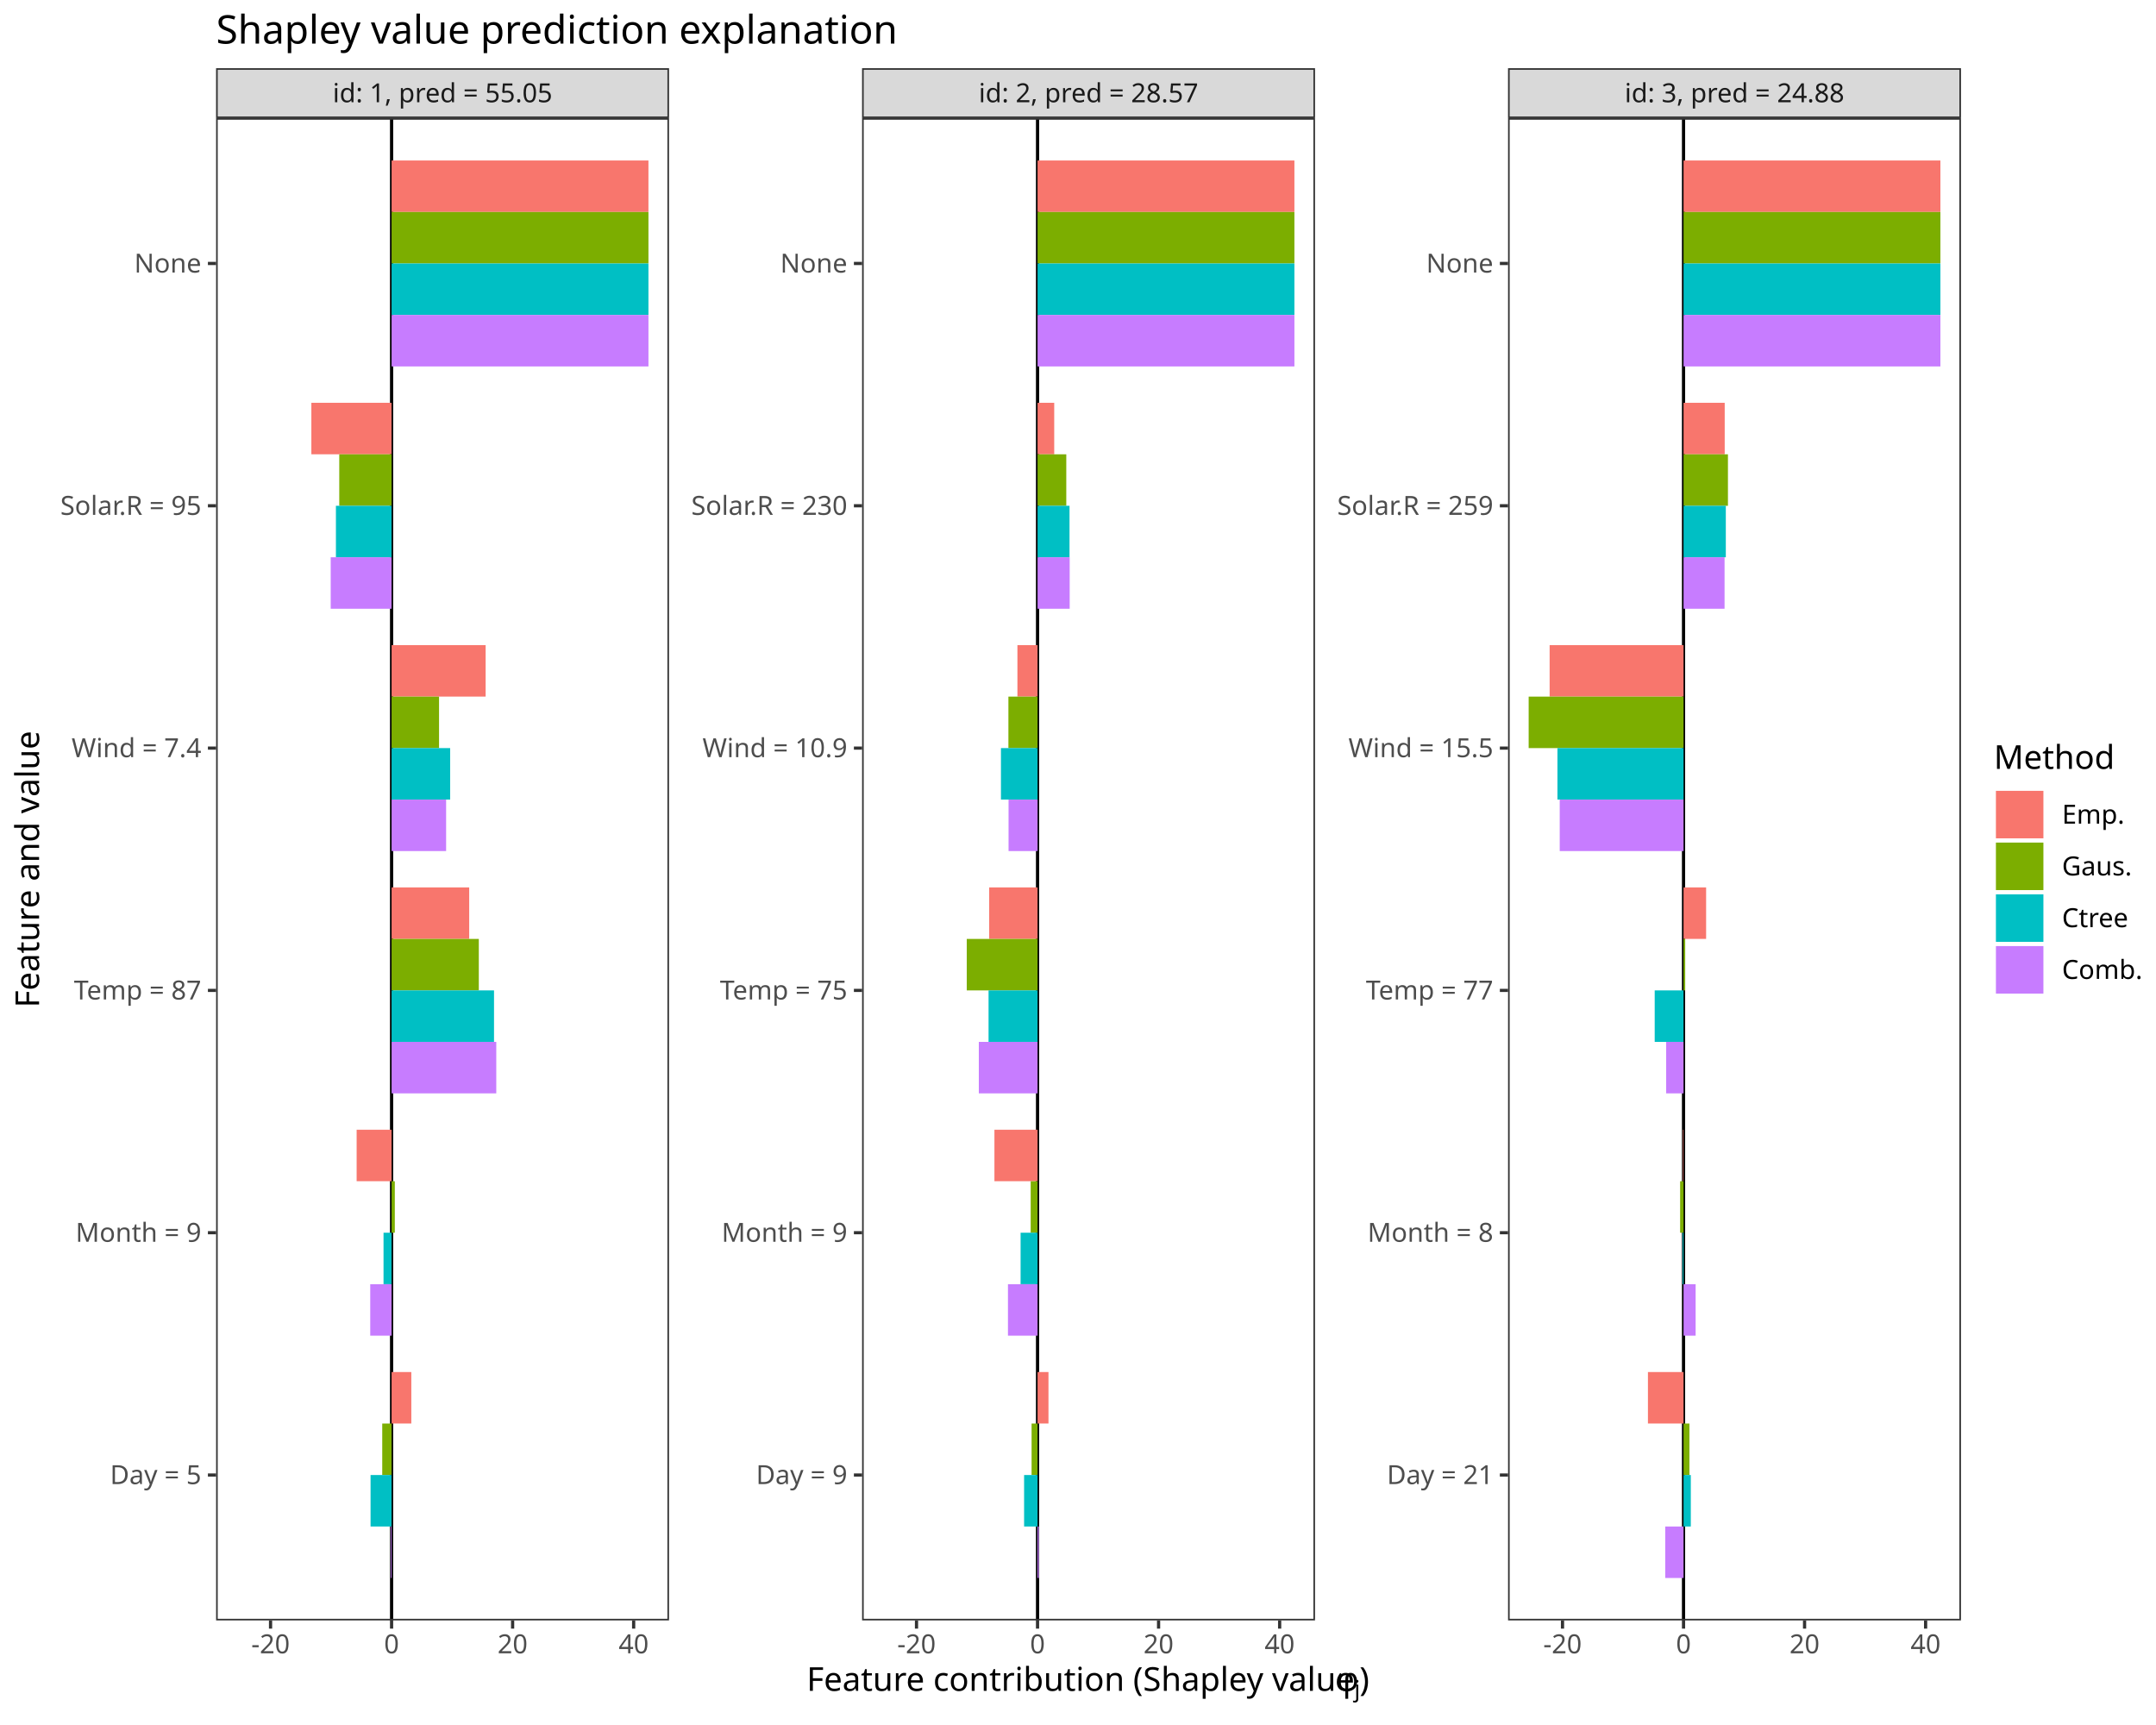
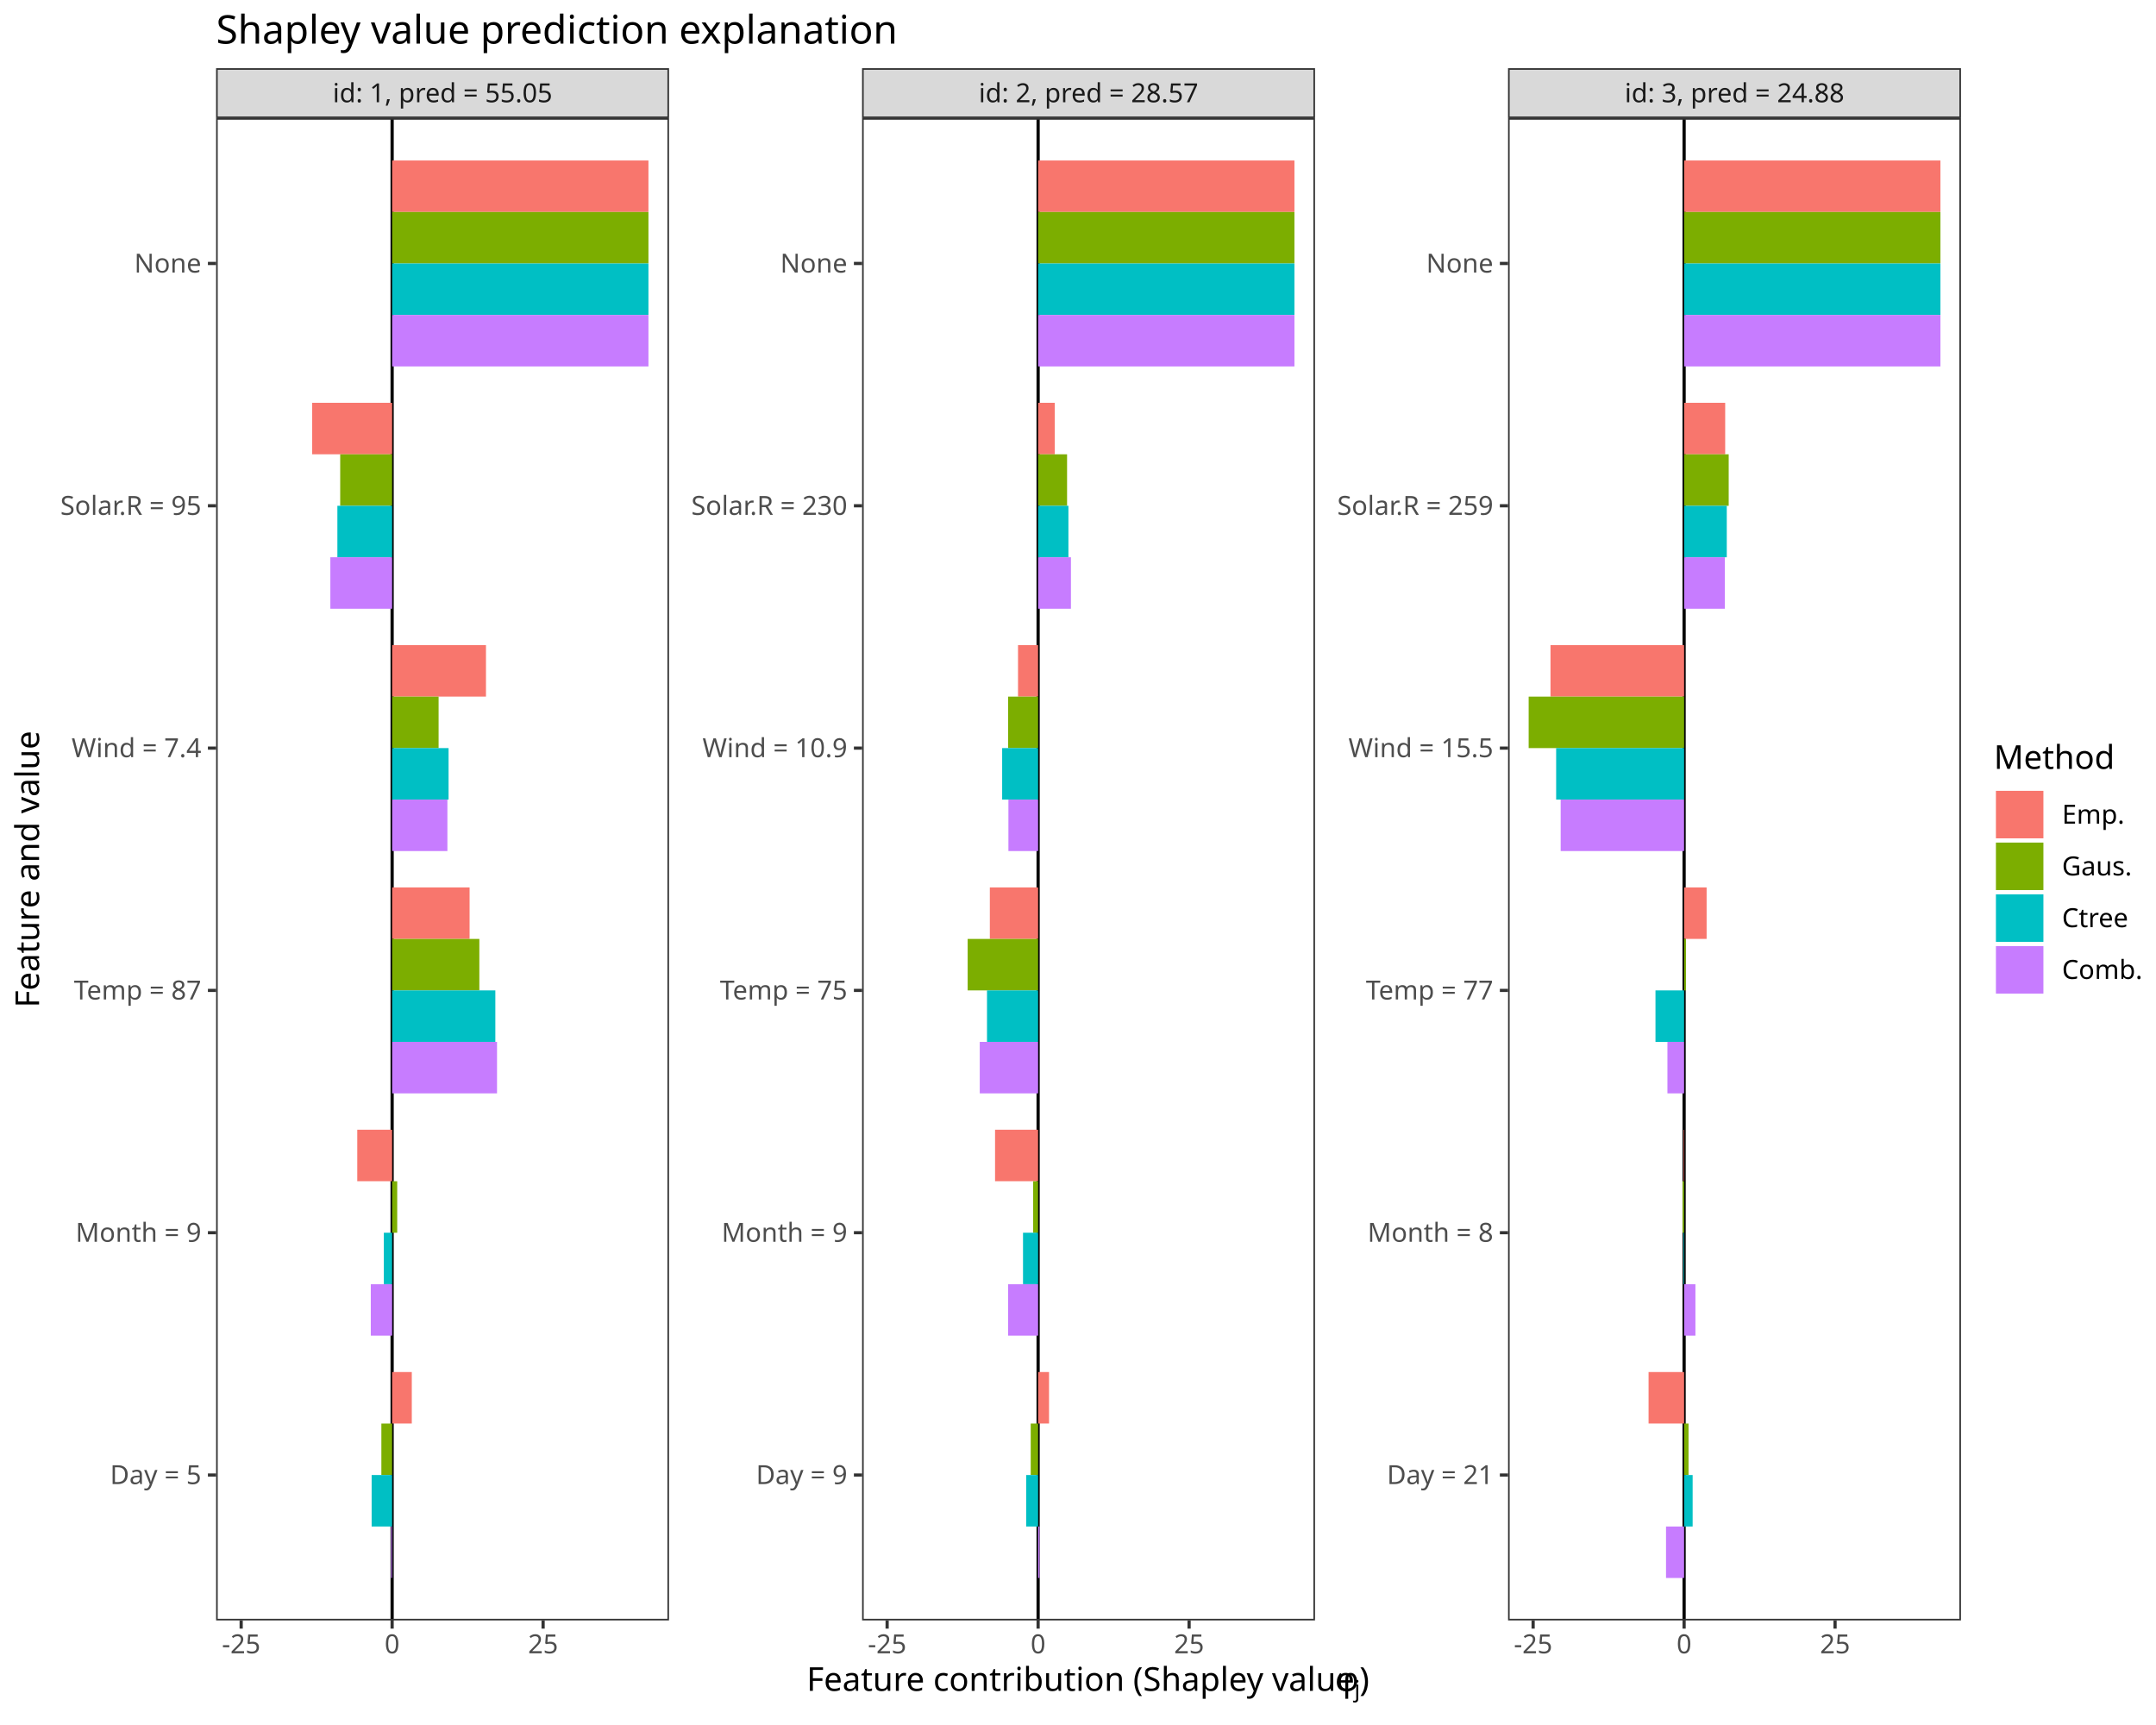
<svg xmlns="http://www.w3.org/2000/svg" class="svglite" data-engine-version="2.0" width="720.00pt" height="576.00pt" viewBox="0 0 720.00 576.00">
  <defs>
    <style type="text/css">
    .svglite line, .svglite polyline, .svglite polygon, .svglite path, .svglite rect, .svglite circle {
      fill: none;
      stroke: #000000;
      stroke-linecap: round;
      stroke-linejoin: round;
      stroke-miterlimit: 10.00;
    }
  </style>
  </defs>
  <rect width="100%" height="100%" style="stroke: none; fill: #FFFFFF;" />
  <defs>
    <clipPath id="cpMC4wMHw3MjAuMDB8MC4wMHw1NzYuMDA=">
      <rect x="0.00" y="0.00" width="720.00" height="576.00" />
    </clipPath>
  </defs>
  <g clip-path="url(#cpMC4wMHw3MjAuMDB8MC4wMHw1NzYuMDA=)">
    <rect x="0" y="0.00" width="720.00" height="576.00" style="stroke-width: 1.07; stroke: #FFFFFF; fill: #FFFFFF;" />
  </g>
  <defs>
    <clipPath id="cpNzIuMTd8MjIzLjQzfDM5LjQzfDU0MS4wOA==">
      <rect x="72.17" y="39.43" width="151.25" height="501.64" />
    </clipPath>
  </defs>
  <g clip-path="url(#cpNzIuMTd8MjIzLjQzfDM5LjQzfDU0MS4wOA==)">
    <rect x="72.17" y="39.43" width="151.25" height="501.64" style="stroke-width: 1.07; stroke: none; fill: #FFFFFF;" />
-     <line x1="130.77" y1="1042.72" x2="130.77" y2="-462.21" style="stroke-width: 1.07; stroke-linecap: butt;" />
-     <rect x="130.77" y="53.59" width="85.78" height="17.19" style="stroke-width: 1.07; stroke: none; stroke-linecap: butt; stroke-linejoin: miter; fill: #F8766D;" />
-     <rect x="130.77" y="70.79" width="85.78" height="17.19" style="stroke-width: 1.07; stroke: none; stroke-linecap: butt; stroke-linejoin: miter; fill: #7CAE00;" />
-     <rect x="130.77" y="87.98" width="85.78" height="17.19" style="stroke-width: 1.07; stroke: none; stroke-linecap: butt; stroke-linejoin: miter; fill: #00BFC4;" />
-     <rect x="130.77" y="105.17" width="85.78" height="17.19" style="stroke-width: 1.07; stroke: none; stroke-linecap: butt; stroke-linejoin: miter; fill: #C77CFF;" />
-     <rect x="103.98" y="134.50" width="26.78" height="17.19" style="stroke-width: 1.07; stroke: none; stroke-linecap: butt; stroke-linejoin: miter; fill: #F8766D;" />
-     <rect x="113.30" y="151.70" width="17.47" height="17.19" style="stroke-width: 1.07; stroke: none; stroke-linecap: butt; stroke-linejoin: miter; fill: #7CAE00;" />
-     <rect x="112.18" y="168.89" width="18.59" height="17.19" style="stroke-width: 1.07; stroke: none; stroke-linecap: butt; stroke-linejoin: miter; fill: #00BFC4;" />
-     <rect x="110.44" y="186.08" width="20.32" height="17.19" style="stroke-width: 1.07; stroke: none; stroke-linecap: butt; stroke-linejoin: miter; fill: #C77CFF;" />
-     <rect x="130.77" y="215.41" width="31.41" height="17.19" style="stroke-width: 1.07; stroke: none; stroke-linecap: butt; stroke-linejoin: miter; fill: #F8766D;" />
-     <rect x="130.77" y="232.61" width="15.85" height="17.19" style="stroke-width: 1.07; stroke: none; stroke-linecap: butt; stroke-linejoin: miter; fill: #7CAE00;" />
-     <rect x="130.77" y="249.80" width="19.56" height="17.19" style="stroke-width: 1.07; stroke: none; stroke-linecap: butt; stroke-linejoin: miter; fill: #00BFC4;" />
-     <rect x="130.77" y="266.99" width="18.21" height="17.19" style="stroke-width: 1.07; stroke: none; stroke-linecap: butt; stroke-linejoin: miter; fill: #C77CFF;" />
-     <rect x="130.77" y="296.32" width="25.92" height="17.19" style="stroke-width: 1.07; stroke: none; stroke-linecap: butt; stroke-linejoin: miter; fill: #F8766D;" />
-     <rect x="130.77" y="313.52" width="29.13" height="17.19" style="stroke-width: 1.07; stroke: none; stroke-linecap: butt; stroke-linejoin: miter; fill: #7CAE00;" />
-     <rect x="130.77" y="330.71" width="34.21" height="17.19" style="stroke-width: 1.07; stroke: none; stroke-linecap: butt; stroke-linejoin: miter; fill: #00BFC4;" />
-     <rect x="130.77" y="347.90" width="34.96" height="17.19" style="stroke-width: 1.07; stroke: none; stroke-linecap: butt; stroke-linejoin: miter; fill: #C77CFF;" />
-     <rect x="119.10" y="377.23" width="11.67" height="17.19" style="stroke-width: 1.07; stroke: none; stroke-linecap: butt; stroke-linejoin: miter; fill: #F8766D;" />
-     <rect x="130.77" y="394.43" width="1.08" height="17.19" style="stroke-width: 1.07; stroke: none; stroke-linecap: butt; stroke-linejoin: miter; fill: #7CAE00;" />
-     <rect x="128.08" y="411.62" width="2.69" height="17.19" style="stroke-width: 1.07; stroke: none; stroke-linecap: butt; stroke-linejoin: miter; fill: #00BFC4;" />
-     <rect x="123.64" y="428.81" width="7.13" height="17.19" style="stroke-width: 1.07; stroke: none; stroke-linecap: butt; stroke-linejoin: miter; fill: #C77CFF;" />
-     <rect x="130.77" y="458.14" width="6.59" height="17.19" style="stroke-width: 1.07; stroke: none; stroke-linecap: butt; stroke-linejoin: miter; fill: #F8766D;" />
-     <rect x="127.65" y="475.34" width="3.12" height="17.19" style="stroke-width: 1.07; stroke: none; stroke-linecap: butt; stroke-linejoin: miter; fill: #7CAE00;" />
-     <rect x="123.75" y="492.53" width="7.02" height="17.19" style="stroke-width: 1.07; stroke: none; stroke-linecap: butt; stroke-linejoin: miter; fill: #00BFC4;" />
-     <rect x="130.52" y="509.72" width="0.24" height="17.19" style="stroke-width: 1.07; stroke: none; stroke-linecap: butt; stroke-linejoin: miter; fill: #C77CFF;" />
+     <line x1="130.95" y1="1042.72" x2="130.95" y2="-462.21" style="stroke-width: 1.07; stroke-linecap: butt;" />
+     <rect x="130.95" y="53.59" width="85.60" height="17.19" style="stroke-width: 1.07; stroke: none; stroke-linecap: butt; stroke-linejoin: miter; fill: #F8766D;" />
+     <rect x="130.95" y="70.79" width="85.60" height="17.19" style="stroke-width: 1.07; stroke: none; stroke-linecap: butt; stroke-linejoin: miter; fill: #7CAE00;" />
+     <rect x="130.95" y="87.98" width="85.60" height="17.19" style="stroke-width: 1.07; stroke: none; stroke-linecap: butt; stroke-linejoin: miter; fill: #00BFC4;" />
+     <rect x="130.95" y="105.17" width="85.60" height="17.19" style="stroke-width: 1.07; stroke: none; stroke-linecap: butt; stroke-linejoin: miter; fill: #C77CFF;" />
+     <rect x="104.23" y="134.50" width="26.73" height="17.19" style="stroke-width: 1.07; stroke: none; stroke-linecap: butt; stroke-linejoin: miter; fill: #F8766D;" />
+     <rect x="113.61" y="151.70" width="17.34" height="17.19" style="stroke-width: 1.07; stroke: none; stroke-linecap: butt; stroke-linejoin: miter; fill: #7CAE00;" />
+     <rect x="112.67" y="168.89" width="18.29" height="17.19" style="stroke-width: 1.07; stroke: none; stroke-linecap: butt; stroke-linejoin: miter; fill: #00BFC4;" />
+     <rect x="110.32" y="186.08" width="20.63" height="17.19" style="stroke-width: 1.07; stroke: none; stroke-linecap: butt; stroke-linejoin: miter; fill: #C77CFF;" />
+     <rect x="130.95" y="215.41" width="31.34" height="17.19" style="stroke-width: 1.07; stroke: none; stroke-linecap: butt; stroke-linejoin: miter; fill: #F8766D;" />
+     <rect x="130.95" y="232.61" width="15.52" height="17.19" style="stroke-width: 1.07; stroke: none; stroke-linecap: butt; stroke-linejoin: miter; fill: #7CAE00;" />
+     <rect x="130.95" y="249.80" width="18.85" height="17.19" style="stroke-width: 1.07; stroke: none; stroke-linecap: butt; stroke-linejoin: miter; fill: #00BFC4;" />
+     <rect x="130.95" y="266.99" width="18.46" height="17.19" style="stroke-width: 1.07; stroke: none; stroke-linecap: butt; stroke-linejoin: miter; fill: #C77CFF;" />
+     <rect x="130.95" y="296.32" width="25.87" height="17.19" style="stroke-width: 1.07; stroke: none; stroke-linecap: butt; stroke-linejoin: miter; fill: #F8766D;" />
+     <rect x="130.95" y="313.52" width="29.13" height="17.19" style="stroke-width: 1.07; stroke: none; stroke-linecap: butt; stroke-linejoin: miter; fill: #7CAE00;" />
+     <rect x="130.95" y="330.71" width="34.47" height="17.19" style="stroke-width: 1.07; stroke: none; stroke-linecap: butt; stroke-linejoin: miter; fill: #00BFC4;" />
+     <rect x="130.95" y="347.90" width="35.03" height="17.19" style="stroke-width: 1.07; stroke: none; stroke-linecap: butt; stroke-linejoin: miter; fill: #C77CFF;" />
+     <rect x="119.31" y="377.23" width="11.64" height="17.19" style="stroke-width: 1.07; stroke: none; stroke-linecap: butt; stroke-linejoin: miter; fill: #F8766D;" />
+     <rect x="130.95" y="394.43" width="1.70" height="17.19" style="stroke-width: 1.07; stroke: none; stroke-linecap: butt; stroke-linejoin: miter; fill: #7CAE00;" />
+     <rect x="128.18" y="411.62" width="2.77" height="17.19" style="stroke-width: 1.07; stroke: none; stroke-linecap: butt; stroke-linejoin: miter; fill: #00BFC4;" />
+     <rect x="123.83" y="428.81" width="7.13" height="17.19" style="stroke-width: 1.07; stroke: none; stroke-linecap: butt; stroke-linejoin: miter; fill: #C77CFF;" />
+     <rect x="130.95" y="458.14" width="6.57" height="17.19" style="stroke-width: 1.07; stroke: none; stroke-linecap: butt; stroke-linejoin: miter; fill: #F8766D;" />
+     <rect x="127.36" y="475.34" width="3.59" height="17.19" style="stroke-width: 1.07; stroke: none; stroke-linecap: butt; stroke-linejoin: miter; fill: #7CAE00;" />
+     <rect x="124.11" y="492.53" width="6.84" height="17.19" style="stroke-width: 1.07; stroke: none; stroke-linecap: butt; stroke-linejoin: miter; fill: #00BFC4;" />
+     <rect x="130.63" y="509.72" width="0.32" height="17.19" style="stroke-width: 1.07; stroke: none; stroke-linecap: butt; stroke-linejoin: miter; fill: #C77CFF;" />
    <rect x="72.17" y="39.43" width="151.25" height="501.64" style="stroke-width: 1.07; stroke: #333333;" />
  </g>
  <g clip-path="url(#cpMC4wMHw3MjAuMDB8MC4wMHw1NzYuMDA=)">
</g>
  <defs>
    <clipPath id="cpMjg3LjkwfDQzOS4xNXwzOS40M3w1NDEuMDg=">
      <rect x="287.90" y="39.43" width="151.25" height="501.64" />
    </clipPath>
  </defs>
  <g clip-path="url(#cpMjg3LjkwfDQzOS4xNXwzOS40M3w1NDEuMDg=)">
    <rect x="287.90" y="39.43" width="151.25" height="501.64" style="stroke-width: 1.07; stroke: none; fill: #FFFFFF;" />
-     <line x1="346.49" y1="1042.72" x2="346.49" y2="-462.21" style="stroke-width: 1.07; stroke-linecap: butt;" />
-     <rect x="346.49" y="53.59" width="85.78" height="17.19" style="stroke-width: 1.07; stroke: none; stroke-linecap: butt; stroke-linejoin: miter; fill: #F8766D;" />
-     <rect x="346.49" y="70.79" width="85.78" height="17.19" style="stroke-width: 1.07; stroke: none; stroke-linecap: butt; stroke-linejoin: miter; fill: #7CAE00;" />
-     <rect x="346.49" y="87.98" width="85.78" height="17.19" style="stroke-width: 1.07; stroke: none; stroke-linecap: butt; stroke-linejoin: miter; fill: #00BFC4;" />
-     <rect x="346.49" y="105.17" width="85.78" height="17.19" style="stroke-width: 1.07; stroke: none; stroke-linecap: butt; stroke-linejoin: miter; fill: #C77CFF;" />
-     <rect x="346.49" y="134.50" width="5.57" height="17.19" style="stroke-width: 1.07; stroke: none; stroke-linecap: butt; stroke-linejoin: miter; fill: #F8766D;" />
-     <rect x="346.49" y="151.70" width="9.60" height="17.19" style="stroke-width: 1.07; stroke: none; stroke-linecap: butt; stroke-linejoin: miter; fill: #7CAE00;" />
-     <rect x="346.49" y="168.89" width="10.68" height="17.19" style="stroke-width: 1.07; stroke: none; stroke-linecap: butt; stroke-linejoin: miter; fill: #00BFC4;" />
-     <rect x="346.49" y="186.08" width="10.73" height="17.19" style="stroke-width: 1.07; stroke: none; stroke-linecap: butt; stroke-linejoin: miter; fill: #C77CFF;" />
-     <rect x="339.77" y="215.41" width="6.72" height="17.19" style="stroke-width: 1.07; stroke: none; stroke-linecap: butt; stroke-linejoin: miter; fill: #F8766D;" />
-     <rect x="336.76" y="232.61" width="9.73" height="17.19" style="stroke-width: 1.07; stroke: none; stroke-linecap: butt; stroke-linejoin: miter; fill: #7CAE00;" />
-     <rect x="334.27" y="249.80" width="12.22" height="17.19" style="stroke-width: 1.07; stroke: none; stroke-linecap: butt; stroke-linejoin: miter; fill: #00BFC4;" />
-     <rect x="336.81" y="266.99" width="9.69" height="17.19" style="stroke-width: 1.07; stroke: none; stroke-linecap: butt; stroke-linejoin: miter; fill: #C77CFF;" />
-     <rect x="330.34" y="296.32" width="16.15" height="17.19" style="stroke-width: 1.07; stroke: none; stroke-linecap: butt; stroke-linejoin: miter; fill: #F8766D;" />
-     <rect x="322.85" y="313.52" width="23.64" height="17.19" style="stroke-width: 1.07; stroke: none; stroke-linecap: butt; stroke-linejoin: miter; fill: #7CAE00;" />
-     <rect x="330.13" y="330.71" width="16.36" height="17.19" style="stroke-width: 1.07; stroke: none; stroke-linecap: butt; stroke-linejoin: miter; fill: #00BFC4;" />
-     <rect x="326.88" y="347.90" width="19.61" height="17.19" style="stroke-width: 1.07; stroke: none; stroke-linecap: butt; stroke-linejoin: miter; fill: #C77CFF;" />
-     <rect x="332.09" y="377.23" width="14.41" height="17.19" style="stroke-width: 1.07; stroke: none; stroke-linecap: butt; stroke-linejoin: miter; fill: #F8766D;" />
-     <rect x="344.20" y="394.43" width="2.29" height="17.19" style="stroke-width: 1.07; stroke: none; stroke-linecap: butt; stroke-linejoin: miter; fill: #7CAE00;" />
-     <rect x="340.83" y="411.62" width="5.66" height="17.19" style="stroke-width: 1.07; stroke: none; stroke-linecap: butt; stroke-linejoin: miter; fill: #00BFC4;" />
-     <rect x="336.61" y="428.81" width="9.88" height="17.19" style="stroke-width: 1.07; stroke: none; stroke-linecap: butt; stroke-linejoin: miter; fill: #C77CFF;" />
-     <rect x="346.49" y="458.14" width="3.65" height="17.19" style="stroke-width: 1.07; stroke: none; stroke-linecap: butt; stroke-linejoin: miter; fill: #F8766D;" />
-     <rect x="344.50" y="475.34" width="1.99" height="17.19" style="stroke-width: 1.07; stroke: none; stroke-linecap: butt; stroke-linejoin: miter; fill: #7CAE00;" />
-     <rect x="342.00" y="492.53" width="4.49" height="17.19" style="stroke-width: 1.07; stroke: none; stroke-linecap: butt; stroke-linejoin: miter; fill: #00BFC4;" />
-     <rect x="346.49" y="509.72" width="0.40" height="17.19" style="stroke-width: 1.07; stroke: none; stroke-linecap: butt; stroke-linejoin: miter; fill: #C77CFF;" />
+     <line x1="346.68" y1="1042.72" x2="346.68" y2="-462.21" style="stroke-width: 1.07; stroke-linecap: butt;" />
+     <rect x="346.68" y="53.59" width="85.60" height="17.19" style="stroke-width: 1.07; stroke: none; stroke-linecap: butt; stroke-linejoin: miter; fill: #F8766D;" />
+     <rect x="346.68" y="70.79" width="85.60" height="17.19" style="stroke-width: 1.07; stroke: none; stroke-linecap: butt; stroke-linejoin: miter; fill: #7CAE00;" />
+     <rect x="346.68" y="87.98" width="85.60" height="17.19" style="stroke-width: 1.07; stroke: none; stroke-linecap: butt; stroke-linejoin: miter; fill: #00BFC4;" />
+     <rect x="346.68" y="105.17" width="85.60" height="17.19" style="stroke-width: 1.07; stroke: none; stroke-linecap: butt; stroke-linejoin: miter; fill: #C77CFF;" />
+     <rect x="346.68" y="134.50" width="5.56" height="17.19" style="stroke-width: 1.07; stroke: none; stroke-linecap: butt; stroke-linejoin: miter; fill: #F8766D;" />
+     <rect x="346.68" y="151.70" width="9.67" height="17.19" style="stroke-width: 1.07; stroke: none; stroke-linecap: butt; stroke-linejoin: miter; fill: #7CAE00;" />
+     <rect x="346.68" y="168.89" width="10.12" height="17.19" style="stroke-width: 1.07; stroke: none; stroke-linecap: butt; stroke-linejoin: miter; fill: #00BFC4;" />
+     <rect x="346.68" y="186.08" width="10.96" height="17.19" style="stroke-width: 1.07; stroke: none; stroke-linecap: butt; stroke-linejoin: miter; fill: #C77CFF;" />
+     <rect x="339.97" y="215.41" width="6.70" height="17.19" style="stroke-width: 1.07; stroke: none; stroke-linecap: butt; stroke-linejoin: miter; fill: #F8766D;" />
+     <rect x="336.67" y="232.61" width="10.01" height="17.19" style="stroke-width: 1.07; stroke: none; stroke-linecap: butt; stroke-linejoin: miter; fill: #7CAE00;" />
+     <rect x="334.67" y="249.80" width="12.01" height="17.19" style="stroke-width: 1.07; stroke: none; stroke-linecap: butt; stroke-linejoin: miter; fill: #00BFC4;" />
+     <rect x="336.76" y="266.99" width="9.92" height="17.19" style="stroke-width: 1.07; stroke: none; stroke-linecap: butt; stroke-linejoin: miter; fill: #C77CFF;" />
+     <rect x="330.56" y="296.32" width="16.12" height="17.19" style="stroke-width: 1.07; stroke: none; stroke-linecap: butt; stroke-linejoin: miter; fill: #F8766D;" />
+     <rect x="323.15" y="313.52" width="23.53" height="17.19" style="stroke-width: 1.07; stroke: none; stroke-linecap: butt; stroke-linejoin: miter; fill: #7CAE00;" />
+     <rect x="329.61" y="330.71" width="17.07" height="17.19" style="stroke-width: 1.07; stroke: none; stroke-linecap: butt; stroke-linejoin: miter; fill: #00BFC4;" />
+     <rect x="327.19" y="347.90" width="19.49" height="17.19" style="stroke-width: 1.07; stroke: none; stroke-linecap: butt; stroke-linejoin: miter; fill: #C77CFF;" />
+     <rect x="332.30" y="377.23" width="14.37" height="17.19" style="stroke-width: 1.07; stroke: none; stroke-linecap: butt; stroke-linejoin: miter; fill: #F8766D;" />
+     <rect x="345.02" y="394.43" width="1.66" height="17.19" style="stroke-width: 1.07; stroke: none; stroke-linecap: butt; stroke-linejoin: miter; fill: #7CAE00;" />
+     <rect x="341.64" y="411.62" width="5.04" height="17.19" style="stroke-width: 1.07; stroke: none; stroke-linecap: butt; stroke-linejoin: miter; fill: #00BFC4;" />
+     <rect x="336.67" y="428.81" width="10.01" height="17.19" style="stroke-width: 1.07; stroke: none; stroke-linecap: butt; stroke-linejoin: miter; fill: #C77CFF;" />
+     <rect x="346.68" y="458.14" width="3.65" height="17.19" style="stroke-width: 1.07; stroke: none; stroke-linecap: butt; stroke-linejoin: miter; fill: #F8766D;" />
+     <rect x="344.21" y="475.34" width="2.47" height="17.19" style="stroke-width: 1.07; stroke: none; stroke-linecap: butt; stroke-linejoin: miter; fill: #7CAE00;" />
+     <rect x="342.69" y="492.53" width="3.99" height="17.19" style="stroke-width: 1.07; stroke: none; stroke-linecap: butt; stroke-linejoin: miter; fill: #00BFC4;" />
+     <rect x="346.68" y="509.72" width="0.47" height="17.19" style="stroke-width: 1.07; stroke: none; stroke-linecap: butt; stroke-linejoin: miter; fill: #C77CFF;" />
    <rect x="287.90" y="39.43" width="151.25" height="501.64" style="stroke-width: 1.07; stroke: #333333;" />
  </g>
  <g clip-path="url(#cpMC4wMHw3MjAuMDB8MC4wMHw1NzYuMDA=)">
</g>
  <defs>
    <clipPath id="cpNTAzLjYyfDY1NC44OHwzOS40M3w1NDEuMDg=">
      <rect x="503.62" y="39.43" width="151.25" height="501.64" />
    </clipPath>
  </defs>
  <g clip-path="url(#cpNTAzLjYyfDY1NC44OHwzOS40M3w1NDEuMDg=)">
    <rect x="503.62" y="39.43" width="151.25" height="501.64" style="stroke-width: 1.07; stroke: none; fill: #FFFFFF;" />
-     <line x1="562.22" y1="1042.72" x2="562.22" y2="-462.21" style="stroke-width: 1.07; stroke-linecap: butt;" />
-     <rect x="562.22" y="53.59" width="85.78" height="17.19" style="stroke-width: 1.07; stroke: none; stroke-linecap: butt; stroke-linejoin: miter; fill: #F8766D;" />
-     <rect x="562.22" y="70.79" width="85.78" height="17.19" style="stroke-width: 1.07; stroke: none; stroke-linecap: butt; stroke-linejoin: miter; fill: #7CAE00;" />
-     <rect x="562.22" y="87.98" width="85.78" height="17.19" style="stroke-width: 1.07; stroke: none; stroke-linecap: butt; stroke-linejoin: miter; fill: #00BFC4;" />
-     <rect x="562.22" y="105.17" width="85.78" height="17.19" style="stroke-width: 1.07; stroke: none; stroke-linecap: butt; stroke-linejoin: miter; fill: #C77CFF;" />
-     <rect x="562.22" y="134.50" width="13.75" height="17.19" style="stroke-width: 1.07; stroke: none; stroke-linecap: butt; stroke-linejoin: miter; fill: #F8766D;" />
-     <rect x="562.22" y="151.70" width="14.83" height="17.19" style="stroke-width: 1.07; stroke: none; stroke-linecap: butt; stroke-linejoin: miter; fill: #7CAE00;" />
-     <rect x="562.22" y="168.89" width="14.12" height="17.19" style="stroke-width: 1.07; stroke: none; stroke-linecap: butt; stroke-linejoin: miter; fill: #00BFC4;" />
-     <rect x="562.22" y="186.08" width="13.70" height="17.19" style="stroke-width: 1.07; stroke: none; stroke-linecap: butt; stroke-linejoin: miter; fill: #C77CFF;" />
-     <rect x="517.50" y="215.41" width="44.72" height="17.19" style="stroke-width: 1.07; stroke: none; stroke-linecap: butt; stroke-linejoin: miter; fill: #F8766D;" />
-     <rect x="510.50" y="232.61" width="51.72" height="17.19" style="stroke-width: 1.07; stroke: none; stroke-linecap: butt; stroke-linejoin: miter; fill: #7CAE00;" />
-     <rect x="520.11" y="249.80" width="42.11" height="17.19" style="stroke-width: 1.07; stroke: none; stroke-linecap: butt; stroke-linejoin: miter; fill: #00BFC4;" />
-     <rect x="520.87" y="266.99" width="41.35" height="17.19" style="stroke-width: 1.07; stroke: none; stroke-linecap: butt; stroke-linejoin: miter; fill: #C77CFF;" />
-     <rect x="562.22" y="296.32" width="7.54" height="17.19" style="stroke-width: 1.07; stroke: none; stroke-linecap: butt; stroke-linejoin: miter; fill: #F8766D;" />
-     <rect x="562.22" y="313.52" width="0.55" height="17.19" style="stroke-width: 1.07; stroke: none; stroke-linecap: butt; stroke-linejoin: miter; fill: #7CAE00;" />
-     <rect x="552.59" y="330.71" width="9.62" height="17.19" style="stroke-width: 1.07; stroke: none; stroke-linecap: butt; stroke-linejoin: miter; fill: #00BFC4;" />
-     <rect x="556.42" y="347.90" width="5.80" height="17.19" style="stroke-width: 1.07; stroke: none; stroke-linecap: butt; stroke-linejoin: miter; fill: #C77CFF;" />
-     <rect x="562.03" y="377.23" width="0.19" height="17.19" style="stroke-width: 1.07; stroke: none; stroke-linecap: butt; stroke-linejoin: miter; fill: #F8766D;" />
-     <rect x="561.08" y="394.43" width="1.14" height="17.19" style="stroke-width: 1.07; stroke: none; stroke-linecap: butt; stroke-linejoin: miter; fill: #7CAE00;" />
-     <rect x="561.91" y="411.62" width="0.31" height="17.19" style="stroke-width: 1.07; stroke: none; stroke-linecap: butt; stroke-linejoin: miter; fill: #00BFC4;" />
-     <rect x="562.22" y="428.81" width="4.04" height="17.19" style="stroke-width: 1.07; stroke: none; stroke-linecap: butt; stroke-linejoin: miter; fill: #C77CFF;" />
-     <rect x="550.33" y="458.14" width="11.89" height="17.19" style="stroke-width: 1.07; stroke: none; stroke-linecap: butt; stroke-linejoin: miter; fill: #F8766D;" />
-     <rect x="562.22" y="475.34" width="1.97" height="17.19" style="stroke-width: 1.07; stroke: none; stroke-linecap: butt; stroke-linejoin: miter; fill: #7CAE00;" />
-     <rect x="562.22" y="492.53" width="2.43" height="17.19" style="stroke-width: 1.07; stroke: none; stroke-linecap: butt; stroke-linejoin: miter; fill: #00BFC4;" />
-     <rect x="556.11" y="509.72" width="6.11" height="17.19" style="stroke-width: 1.07; stroke: none; stroke-linecap: butt; stroke-linejoin: miter; fill: #C77CFF;" />
+     <line x1="562.41" y1="1042.72" x2="562.41" y2="-462.21" style="stroke-width: 1.07; stroke-linecap: butt;" />
+     <rect x="562.41" y="53.59" width="85.60" height="17.19" style="stroke-width: 1.07; stroke: none; stroke-linecap: butt; stroke-linejoin: miter; fill: #F8766D;" />
+     <rect x="562.41" y="70.79" width="85.60" height="17.19" style="stroke-width: 1.07; stroke: none; stroke-linecap: butt; stroke-linejoin: miter; fill: #7CAE00;" />
+     <rect x="562.41" y="87.98" width="85.60" height="17.19" style="stroke-width: 1.07; stroke: none; stroke-linecap: butt; stroke-linejoin: miter; fill: #00BFC4;" />
+     <rect x="562.41" y="105.17" width="85.60" height="17.19" style="stroke-width: 1.07; stroke: none; stroke-linecap: butt; stroke-linejoin: miter; fill: #C77CFF;" />
+     <rect x="562.41" y="134.50" width="13.72" height="17.19" style="stroke-width: 1.07; stroke: none; stroke-linecap: butt; stroke-linejoin: miter; fill: #F8766D;" />
+     <rect x="562.41" y="151.70" width="14.89" height="17.19" style="stroke-width: 1.07; stroke: none; stroke-linecap: butt; stroke-linejoin: miter; fill: #7CAE00;" />
+     <rect x="562.41" y="168.89" width="14.25" height="17.19" style="stroke-width: 1.07; stroke: none; stroke-linecap: butt; stroke-linejoin: miter; fill: #00BFC4;" />
+     <rect x="562.41" y="186.08" width="13.61" height="17.19" style="stroke-width: 1.07; stroke: none; stroke-linecap: butt; stroke-linejoin: miter; fill: #C77CFF;" />
+     <rect x="517.79" y="215.41" width="44.62" height="17.19" style="stroke-width: 1.07; stroke: none; stroke-linecap: butt; stroke-linejoin: miter; fill: #F8766D;" />
+     <rect x="510.50" y="232.61" width="51.91" height="17.19" style="stroke-width: 1.07; stroke: none; stroke-linecap: butt; stroke-linejoin: miter; fill: #7CAE00;" />
+     <rect x="519.68" y="249.80" width="42.73" height="17.19" style="stroke-width: 1.07; stroke: none; stroke-linecap: butt; stroke-linejoin: miter; fill: #00BFC4;" />
+     <rect x="521.19" y="266.99" width="41.21" height="17.19" style="stroke-width: 1.07; stroke: none; stroke-linecap: butt; stroke-linejoin: miter; fill: #C77CFF;" />
+     <rect x="562.41" y="296.32" width="7.52" height="17.19" style="stroke-width: 1.07; stroke: none; stroke-linecap: butt; stroke-linejoin: miter; fill: #F8766D;" />
+     <rect x="562.41" y="313.52" width="0.61" height="17.19" style="stroke-width: 1.07; stroke: none; stroke-linecap: butt; stroke-linejoin: miter; fill: #7CAE00;" />
+     <rect x="552.85" y="330.71" width="9.56" height="17.19" style="stroke-width: 1.07; stroke: none; stroke-linecap: butt; stroke-linejoin: miter; fill: #00BFC4;" />
+     <rect x="556.84" y="347.90" width="5.57" height="17.19" style="stroke-width: 1.07; stroke: none; stroke-linecap: butt; stroke-linejoin: miter; fill: #C77CFF;" />
+     <rect x="562.22" y="377.23" width="0.19" height="17.19" style="stroke-width: 1.07; stroke: none; stroke-linecap: butt; stroke-linejoin: miter; fill: #F8766D;" />
+     <rect x="561.90" y="394.43" width="0.51" height="17.19" style="stroke-width: 1.07; stroke: none; stroke-linecap: butt; stroke-linejoin: miter; fill: #7CAE00;" />
+     <rect x="562.16" y="411.62" width="0.24" height="17.19" style="stroke-width: 1.07; stroke: none; stroke-linecap: butt; stroke-linejoin: miter; fill: #00BFC4;" />
+     <rect x="562.41" y="428.81" width="3.78" height="17.19" style="stroke-width: 1.07; stroke: none; stroke-linecap: butt; stroke-linejoin: miter; fill: #C77CFF;" />
+     <rect x="550.54" y="458.14" width="11.87" height="17.19" style="stroke-width: 1.07; stroke: none; stroke-linecap: butt; stroke-linejoin: miter; fill: #F8766D;" />
+     <rect x="562.41" y="475.34" width="1.48" height="17.19" style="stroke-width: 1.07; stroke: none; stroke-linecap: butt; stroke-linejoin: miter; fill: #7CAE00;" />
+     <rect x="562.41" y="492.53" width="2.85" height="17.19" style="stroke-width: 1.07; stroke: none; stroke-linecap: butt; stroke-linejoin: miter; fill: #00BFC4;" />
+     <rect x="556.37" y="509.72" width="6.04" height="17.19" style="stroke-width: 1.07; stroke: none; stroke-linecap: butt; stroke-linejoin: miter; fill: #C77CFF;" />
    <rect x="503.62" y="39.43" width="151.25" height="501.64" style="stroke-width: 1.07; stroke: #333333;" />
  </g>
  <g clip-path="url(#cpMC4wMHw3MjAuMDB8MC4wMHw1NzYuMDA=)">
</g>
  <defs>
    <clipPath id="cpNzIuMTd8MjIzLjQzfDIyLjc4fDM5LjQz">
      <rect x="72.17" y="22.78" width="151.25" height="16.65" />
    </clipPath>
  </defs>
  <g clip-path="url(#cpNzIuMTd8MjIzLjQzfDIyLjc4fDM5LjQz)">
    <rect x="72.17" y="22.78" width="151.25" height="16.65" style="stroke-width: 1.07; stroke: #333333; fill: #D9D9D9;" />
    <text x="147.80" y="34.14" text-anchor="middle" style="font-size: 8.80px; fill: #1A1A1A; font-family: sans;" textLength="71.19px" lengthAdjust="spacingAndGlyphs">id: 1, pred = 55.05</text>
  </g>
  <g clip-path="url(#cpMC4wMHw3MjAuMDB8MC4wMHw1NzYuMDA=)">
</g>
  <defs>
    <clipPath id="cpMjg3LjkwfDQzOS4xNXwyMi43OHwzOS40Mw==">
      <rect x="287.90" y="22.78" width="151.25" height="16.65" />
    </clipPath>
  </defs>
  <g clip-path="url(#cpMjg3LjkwfDQzOS4xNXwyMi43OHwzOS40Mw==)">
    <rect x="287.90" y="22.78" width="151.25" height="16.65" style="stroke-width: 1.07; stroke: #333333; fill: #D9D9D9;" />
    <text x="363.52" y="34.14" text-anchor="middle" style="font-size: 8.80px; fill: #1A1A1A; font-family: sans;" textLength="71.19px" lengthAdjust="spacingAndGlyphs">id: 2, pred = 28.57</text>
  </g>
  <g clip-path="url(#cpMC4wMHw3MjAuMDB8MC4wMHw1NzYuMDA=)">
</g>
  <defs>
    <clipPath id="cpNTAzLjYyfDY1NC44OHwyMi43OHwzOS40Mw==">
      <rect x="503.62" y="22.78" width="151.25" height="16.65" />
    </clipPath>
  </defs>
  <g clip-path="url(#cpNTAzLjYyfDY1NC44OHwyMi43OHwzOS40Mw==)">
    <rect x="503.62" y="22.78" width="151.25" height="16.65" style="stroke-width: 1.07; stroke: #333333; fill: #D9D9D9;" />
    <text x="579.25" y="34.14" text-anchor="middle" style="font-size: 8.80px; fill: #1A1A1A; font-family: sans;" textLength="71.19px" lengthAdjust="spacingAndGlyphs">id: 3, pred = 24.88</text>
  </g>
  <g clip-path="url(#cpMC4wMHw3MjAuMDB8MC4wMHw1NzYuMDA=)">
-     <polyline points="90.35,543.82 90.35,541.08 " style="stroke-width: 1.07; stroke: #333333; stroke-linecap: butt;" />
-     <polyline points="130.77,543.82 130.77,541.08 " style="stroke-width: 1.07; stroke: #333333; stroke-linecap: butt;" />
-     <polyline points="171.19,543.82 171.19,541.08 " style="stroke-width: 1.07; stroke: #333333; stroke-linecap: butt;" />
-     <polyline points="211.61,543.82 211.61,541.08 " style="stroke-width: 1.07; stroke: #333333; stroke-linecap: butt;" />
-     <text x="90.35" y="552.06" text-anchor="middle" style="font-size: 8.80px; fill: #4D4D4D; font-family: sans;" textLength="12.72px" lengthAdjust="spacingAndGlyphs">-20</text>
-     <text x="130.77" y="552.06" text-anchor="middle" style="font-size: 8.80px; fill: #4D4D4D; font-family: sans;" textLength="4.89px" lengthAdjust="spacingAndGlyphs">0</text>
-     <text x="171.19" y="552.06" text-anchor="middle" style="font-size: 8.80px; fill: #4D4D4D; font-family: sans;" textLength="9.79px" lengthAdjust="spacingAndGlyphs">20</text>
-     <text x="211.61" y="552.06" text-anchor="middle" style="font-size: 8.80px; fill: #4D4D4D; font-family: sans;" textLength="9.79px" lengthAdjust="spacingAndGlyphs">40</text>
-     <polyline points="306.07,543.82 306.07,541.08 " style="stroke-width: 1.07; stroke: #333333; stroke-linecap: butt;" />
-     <polyline points="346.49,543.82 346.49,541.08 " style="stroke-width: 1.07; stroke: #333333; stroke-linecap: butt;" />
-     <polyline points="386.91,543.82 386.91,541.08 " style="stroke-width: 1.07; stroke: #333333; stroke-linecap: butt;" />
-     <polyline points="427.34,543.82 427.34,541.08 " style="stroke-width: 1.07; stroke: #333333; stroke-linecap: butt;" />
-     <text x="306.07" y="552.06" text-anchor="middle" style="font-size: 8.80px; fill: #4D4D4D; font-family: sans;" textLength="12.72px" lengthAdjust="spacingAndGlyphs">-20</text>
-     <text x="346.49" y="552.06" text-anchor="middle" style="font-size: 8.80px; fill: #4D4D4D; font-family: sans;" textLength="4.89px" lengthAdjust="spacingAndGlyphs">0</text>
-     <text x="386.91" y="552.06" text-anchor="middle" style="font-size: 8.80px; fill: #4D4D4D; font-family: sans;" textLength="9.79px" lengthAdjust="spacingAndGlyphs">20</text>
-     <text x="427.34" y="552.06" text-anchor="middle" style="font-size: 8.80px; fill: #4D4D4D; font-family: sans;" textLength="9.79px" lengthAdjust="spacingAndGlyphs">40</text>
-     <polyline points="521.80,543.82 521.80,541.08 " style="stroke-width: 1.07; stroke: #333333; stroke-linecap: butt;" />
-     <polyline points="562.22,543.82 562.22,541.08 " style="stroke-width: 1.07; stroke: #333333; stroke-linecap: butt;" />
-     <polyline points="602.64,543.82 602.64,541.08 " style="stroke-width: 1.07; stroke: #333333; stroke-linecap: butt;" />
-     <polyline points="643.06,543.82 643.06,541.08 " style="stroke-width: 1.07; stroke: #333333; stroke-linecap: butt;" />
-     <text x="521.80" y="552.06" text-anchor="middle" style="font-size: 8.80px; fill: #4D4D4D; font-family: sans;" textLength="12.72px" lengthAdjust="spacingAndGlyphs">-20</text>
-     <text x="562.22" y="552.06" text-anchor="middle" style="font-size: 8.80px; fill: #4D4D4D; font-family: sans;" textLength="4.89px" lengthAdjust="spacingAndGlyphs">0</text>
-     <text x="602.64" y="552.06" text-anchor="middle" style="font-size: 8.80px; fill: #4D4D4D; font-family: sans;" textLength="9.79px" lengthAdjust="spacingAndGlyphs">20</text>
-     <text x="643.06" y="552.06" text-anchor="middle" style="font-size: 8.80px; fill: #4D4D4D; font-family: sans;" textLength="9.79px" lengthAdjust="spacingAndGlyphs">40</text>
+     <polyline points="80.54,543.82 80.54,541.08 " style="stroke-width: 1.07; stroke: #333333; stroke-linecap: butt;" />
+     <polyline points="130.95,543.82 130.95,541.08 " style="stroke-width: 1.07; stroke: #333333; stroke-linecap: butt;" />
+     <polyline points="181.37,543.82 181.37,541.08 " style="stroke-width: 1.07; stroke: #333333; stroke-linecap: butt;" />
+     <text x="80.54" y="552.06" text-anchor="middle" style="font-size: 8.80px; fill: #4D4D4D; font-family: sans;" textLength="12.72px" lengthAdjust="spacingAndGlyphs">-25</text>
+     <text x="130.95" y="552.06" text-anchor="middle" style="font-size: 8.80px; fill: #4D4D4D; font-family: sans;" textLength="4.89px" lengthAdjust="spacingAndGlyphs">0</text>
+     <text x="181.37" y="552.06" text-anchor="middle" style="font-size: 8.80px; fill: #4D4D4D; font-family: sans;" textLength="9.79px" lengthAdjust="spacingAndGlyphs">25</text>
+     <polyline points="296.26,543.82 296.26,541.08 " style="stroke-width: 1.07; stroke: #333333; stroke-linecap: butt;" />
+     <polyline points="346.68,543.82 346.68,541.08 " style="stroke-width: 1.07; stroke: #333333; stroke-linecap: butt;" />
+     <polyline points="397.10,543.82 397.10,541.08 " style="stroke-width: 1.07; stroke: #333333; stroke-linecap: butt;" />
+     <text x="296.26" y="552.06" text-anchor="middle" style="font-size: 8.80px; fill: #4D4D4D; font-family: sans;" textLength="12.72px" lengthAdjust="spacingAndGlyphs">-25</text>
+     <text x="346.68" y="552.06" text-anchor="middle" style="font-size: 8.80px; fill: #4D4D4D; font-family: sans;" textLength="4.89px" lengthAdjust="spacingAndGlyphs">0</text>
+     <text x="397.10" y="552.06" text-anchor="middle" style="font-size: 8.80px; fill: #4D4D4D; font-family: sans;" textLength="9.79px" lengthAdjust="spacingAndGlyphs">25</text>
+     <polyline points="511.99,543.82 511.99,541.08 " style="stroke-width: 1.07; stroke: #333333; stroke-linecap: butt;" />
+     <polyline points="562.41,543.82 562.41,541.08 " style="stroke-width: 1.07; stroke: #333333; stroke-linecap: butt;" />
+     <polyline points="612.82,543.82 612.82,541.08 " style="stroke-width: 1.07; stroke: #333333; stroke-linecap: butt;" />
+     <text x="511.99" y="552.06" text-anchor="middle" style="font-size: 8.80px; fill: #4D4D4D; font-family: sans;" textLength="12.72px" lengthAdjust="spacingAndGlyphs">-25</text>
+     <text x="562.41" y="552.06" text-anchor="middle" style="font-size: 8.80px; fill: #4D4D4D; font-family: sans;" textLength="4.89px" lengthAdjust="spacingAndGlyphs">0</text>
+     <text x="612.82" y="552.06" text-anchor="middle" style="font-size: 8.80px; fill: #4D4D4D; font-family: sans;" textLength="9.79px" lengthAdjust="spacingAndGlyphs">25</text>
    <text x="498.69" y="495.56" text-anchor="end" style="font-size: 8.80px; fill: #4D4D4D; font-family: sans;" textLength="35.48px" lengthAdjust="spacingAndGlyphs">Day = 21</text>
    <text x="498.69" y="414.65" text-anchor="end" style="font-size: 8.80px; fill: #4D4D4D; font-family: sans;" textLength="39.39px" lengthAdjust="spacingAndGlyphs">Month = 8</text>
    <text x="498.69" y="333.74" text-anchor="end" style="font-size: 8.80px; fill: #4D4D4D; font-family: sans;" textLength="42.32px" lengthAdjust="spacingAndGlyphs">Temp = 77</text>
    <text x="498.69" y="252.83" text-anchor="end" style="font-size: 8.80px; fill: #4D4D4D; font-family: sans;" textLength="47.21px" lengthAdjust="spacingAndGlyphs">Wind = 15.5</text>
    <text x="498.69" y="171.92" text-anchor="end" style="font-size: 8.80px; fill: #4D4D4D; font-family: sans;" textLength="54.06px" lengthAdjust="spacingAndGlyphs">Solar.R = 259</text>
    <text x="498.69" y="91.01" text-anchor="end" style="font-size: 8.80px; fill: #4D4D4D; font-family: sans;" textLength="21.04px" lengthAdjust="spacingAndGlyphs">None</text>
    <polyline points="500.88,492.53 503.62,492.53 " style="stroke-width: 1.07; stroke: #333333; stroke-linecap: butt;" />
    <polyline points="500.88,411.62 503.62,411.62 " style="stroke-width: 1.07; stroke: #333333; stroke-linecap: butt;" />
    <polyline points="500.88,330.71 503.62,330.71 " style="stroke-width: 1.07; stroke: #333333; stroke-linecap: butt;" />
    <polyline points="500.88,249.80 503.62,249.80 " style="stroke-width: 1.07; stroke: #333333; stroke-linecap: butt;" />
    <polyline points="500.88,168.89 503.62,168.89 " style="stroke-width: 1.07; stroke: #333333; stroke-linecap: butt;" />
    <polyline points="500.88,87.98 503.62,87.98 " style="stroke-width: 1.07; stroke: #333333; stroke-linecap: butt;" />
    <text x="282.97" y="495.56" text-anchor="end" style="font-size: 8.80px; fill: #4D4D4D; font-family: sans;" textLength="30.58px" lengthAdjust="spacingAndGlyphs">Day = 9</text>
    <text x="282.97" y="414.65" text-anchor="end" style="font-size: 8.80px; fill: #4D4D4D; font-family: sans;" textLength="39.39px" lengthAdjust="spacingAndGlyphs">Month = 9</text>
    <text x="282.97" y="333.74" text-anchor="end" style="font-size: 8.80px; fill: #4D4D4D; font-family: sans;" textLength="42.32px" lengthAdjust="spacingAndGlyphs">Temp = 75</text>
    <text x="282.97" y="252.83" text-anchor="end" style="font-size: 8.80px; fill: #4D4D4D; font-family: sans;" textLength="47.21px" lengthAdjust="spacingAndGlyphs">Wind = 10.9</text>
    <text x="282.97" y="171.92" text-anchor="end" style="font-size: 8.80px; fill: #4D4D4D; font-family: sans;" textLength="54.06px" lengthAdjust="spacingAndGlyphs">Solar.R = 230</text>
    <text x="282.97" y="91.01" text-anchor="end" style="font-size: 8.80px; fill: #4D4D4D; font-family: sans;" textLength="21.04px" lengthAdjust="spacingAndGlyphs">None</text>
    <polyline points="285.16,492.53 287.90,492.53 " style="stroke-width: 1.07; stroke: #333333; stroke-linecap: butt;" />
    <polyline points="285.16,411.62 287.90,411.62 " style="stroke-width: 1.07; stroke: #333333; stroke-linecap: butt;" />
    <polyline points="285.16,330.71 287.90,330.71 " style="stroke-width: 1.07; stroke: #333333; stroke-linecap: butt;" />
    <polyline points="285.16,249.80 287.90,249.80 " style="stroke-width: 1.07; stroke: #333333; stroke-linecap: butt;" />
    <polyline points="285.16,168.89 287.90,168.89 " style="stroke-width: 1.07; stroke: #333333; stroke-linecap: butt;" />
    <polyline points="285.16,87.98 287.90,87.98 " style="stroke-width: 1.07; stroke: #333333; stroke-linecap: butt;" />
    <text x="67.24" y="495.56" text-anchor="end" style="font-size: 8.80px; fill: #4D4D4D; font-family: sans;" textLength="30.58px" lengthAdjust="spacingAndGlyphs">Day = 5</text>
    <text x="67.24" y="414.65" text-anchor="end" style="font-size: 8.80px; fill: #4D4D4D; font-family: sans;" textLength="39.39px" lengthAdjust="spacingAndGlyphs">Month = 9</text>
    <text x="67.24" y="333.74" text-anchor="end" style="font-size: 8.80px; fill: #4D4D4D; font-family: sans;" textLength="42.32px" lengthAdjust="spacingAndGlyphs">Temp = 87</text>
    <text x="67.24" y="252.83" text-anchor="end" style="font-size: 8.80px; fill: #4D4D4D; font-family: sans;" textLength="42.31px" lengthAdjust="spacingAndGlyphs">Wind = 7.4</text>
    <text x="67.24" y="171.92" text-anchor="end" style="font-size: 8.80px; fill: #4D4D4D; font-family: sans;" textLength="49.17px" lengthAdjust="spacingAndGlyphs">Solar.R = 95</text>
    <text x="67.24" y="91.01" text-anchor="end" style="font-size: 8.80px; fill: #4D4D4D; font-family: sans;" textLength="21.04px" lengthAdjust="spacingAndGlyphs">None</text>
    <polyline points="69.43,492.53 72.17,492.53 " style="stroke-width: 1.07; stroke: #333333; stroke-linecap: butt;" />
    <polyline points="69.43,411.62 72.17,411.62 " style="stroke-width: 1.07; stroke: #333333; stroke-linecap: butt;" />
    <polyline points="69.43,330.71 72.17,330.71 " style="stroke-width: 1.07; stroke: #333333; stroke-linecap: butt;" />
    <polyline points="69.43,249.80 72.17,249.80 " style="stroke-width: 1.07; stroke: #333333; stroke-linecap: butt;" />
    <polyline points="69.43,168.89 72.17,168.89 " style="stroke-width: 1.07; stroke: #333333; stroke-linecap: butt;" />
    <polyline points="69.43,87.98 72.17,87.98 " style="stroke-width: 1.07; stroke: #333333; stroke-linecap: butt;" />
    <text x="269.40" y="564.60" style="font-size: 11.00px; font-family: sans;" textLength="173.67px" lengthAdjust="spacingAndGlyphs">Feature contribution (Shapley value</text>
    <text x="443.07" y="564.60" style="font-size: 11.00px; font-family: sans;" textLength="2.75px" lengthAdjust="spacingAndGlyphs"> </text>
    <text x="445.83" y="564.60" style="font-size: 11.00px; font-family: sans;" textLength="6.45px" lengthAdjust="spacingAndGlyphs">φ</text>
    <text x="452.27" y="566.64" style="font-size: 7.70px; font-family: sans;" textLength="1.71px" lengthAdjust="spacingAndGlyphs">j</text>
    <text x="453.98" y="564.60" style="font-size: 11.00px; font-family: sans;" textLength="3.66px" lengthAdjust="spacingAndGlyphs">)</text>
    <text transform="translate(13.05,290.25) rotate(-90)" text-anchor="middle" style="font-size: 11.00px; font-family: sans;" textLength="88.68px" lengthAdjust="spacingAndGlyphs">Feature and value</text>
    <rect x="665.84" y="248.03" width="48.68" height="84.45" style="stroke-width: 1.07; stroke: none; fill: #FFFFFF;" />
    <text x="665.84" y="256.74" style="font-size: 11.00px; font-family: sans;" textLength="36.70px" lengthAdjust="spacingAndGlyphs">Method</text>
    <rect x="665.84" y="263.36" width="17.28" height="17.28" style="stroke-width: 1.07; stroke: none; fill: #FFFFFF;" />
    <rect x="666.54" y="264.07" width="15.86" height="15.86" style="stroke-width: 1.07; stroke: none; stroke-linecap: butt; stroke-linejoin: miter; fill: #F8766D;" />
    <rect x="665.84" y="280.64" width="17.28" height="17.28" style="stroke-width: 1.07; stroke: none; fill: #FFFFFF;" />
    <rect x="666.54" y="281.35" width="15.86" height="15.86" style="stroke-width: 1.07; stroke: none; stroke-linecap: butt; stroke-linejoin: miter; fill: #7CAE00;" />
    <rect x="665.84" y="297.92" width="17.28" height="17.28" style="stroke-width: 1.07; stroke: none; fill: #FFFFFF;" />
    <rect x="666.54" y="298.63" width="15.86" height="15.86" style="stroke-width: 1.07; stroke: none; stroke-linecap: butt; stroke-linejoin: miter; fill: #00BFC4;" />
    <rect x="665.84" y="315.20" width="17.28" height="17.28" style="stroke-width: 1.07; stroke: none; fill: #FFFFFF;" />
    <rect x="666.54" y="315.91" width="15.86" height="15.86" style="stroke-width: 1.07; stroke: none; stroke-linecap: butt; stroke-linejoin: miter; fill: #C77CFF;" />
    <text x="688.60" y="275.03" style="font-size: 8.80px; font-family: sans;" textLength="20.54px" lengthAdjust="spacingAndGlyphs">Emp.</text>
    <text x="688.60" y="292.31" style="font-size: 8.80px; font-family: sans;" textLength="23.49px" lengthAdjust="spacingAndGlyphs">Gaus.</text>
    <text x="688.60" y="309.59" style="font-size: 8.80px; font-family: sans;" textLength="21.52px" lengthAdjust="spacingAndGlyphs">Ctree</text>
    <text x="688.60" y="326.87" style="font-size: 8.80px; font-family: sans;" textLength="25.92px" lengthAdjust="spacingAndGlyphs">Comb.</text>
    <text x="72.17" y="14.56" style="font-size: 13.20px; font-family: sans;" textLength="215.04px" lengthAdjust="spacingAndGlyphs">Shapley value prediction explanation</text>
  </g>
</svg>
